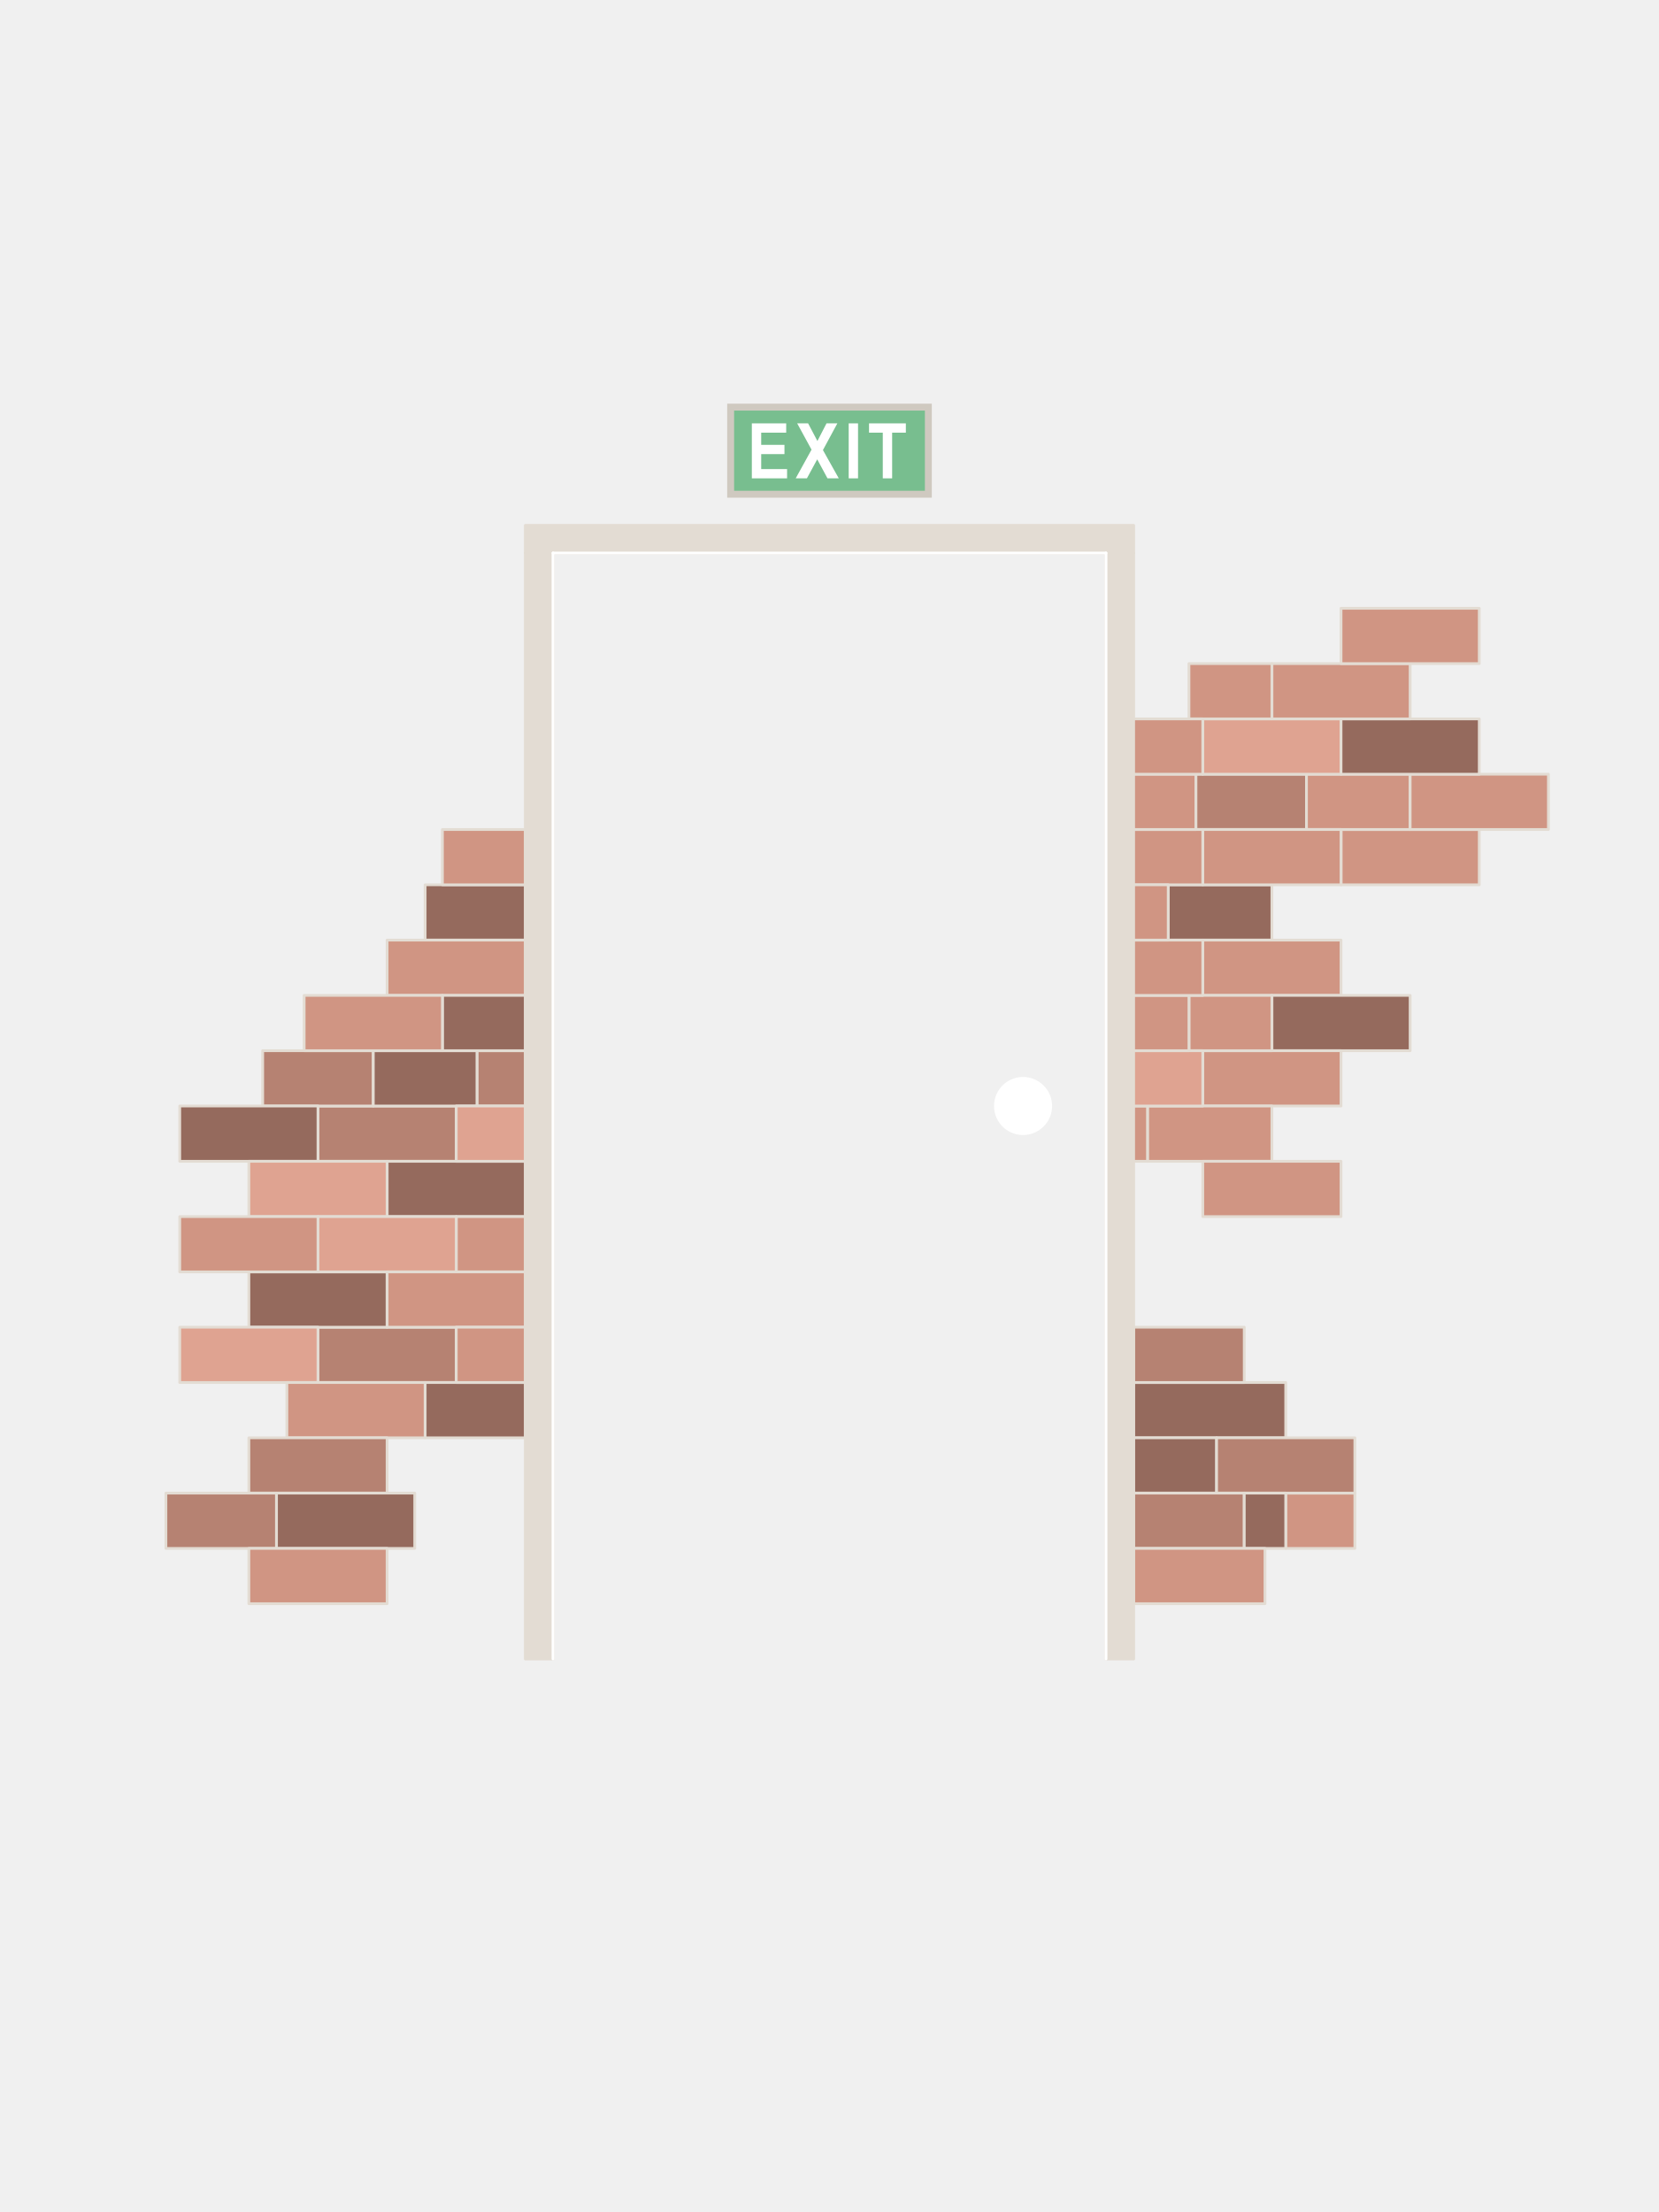
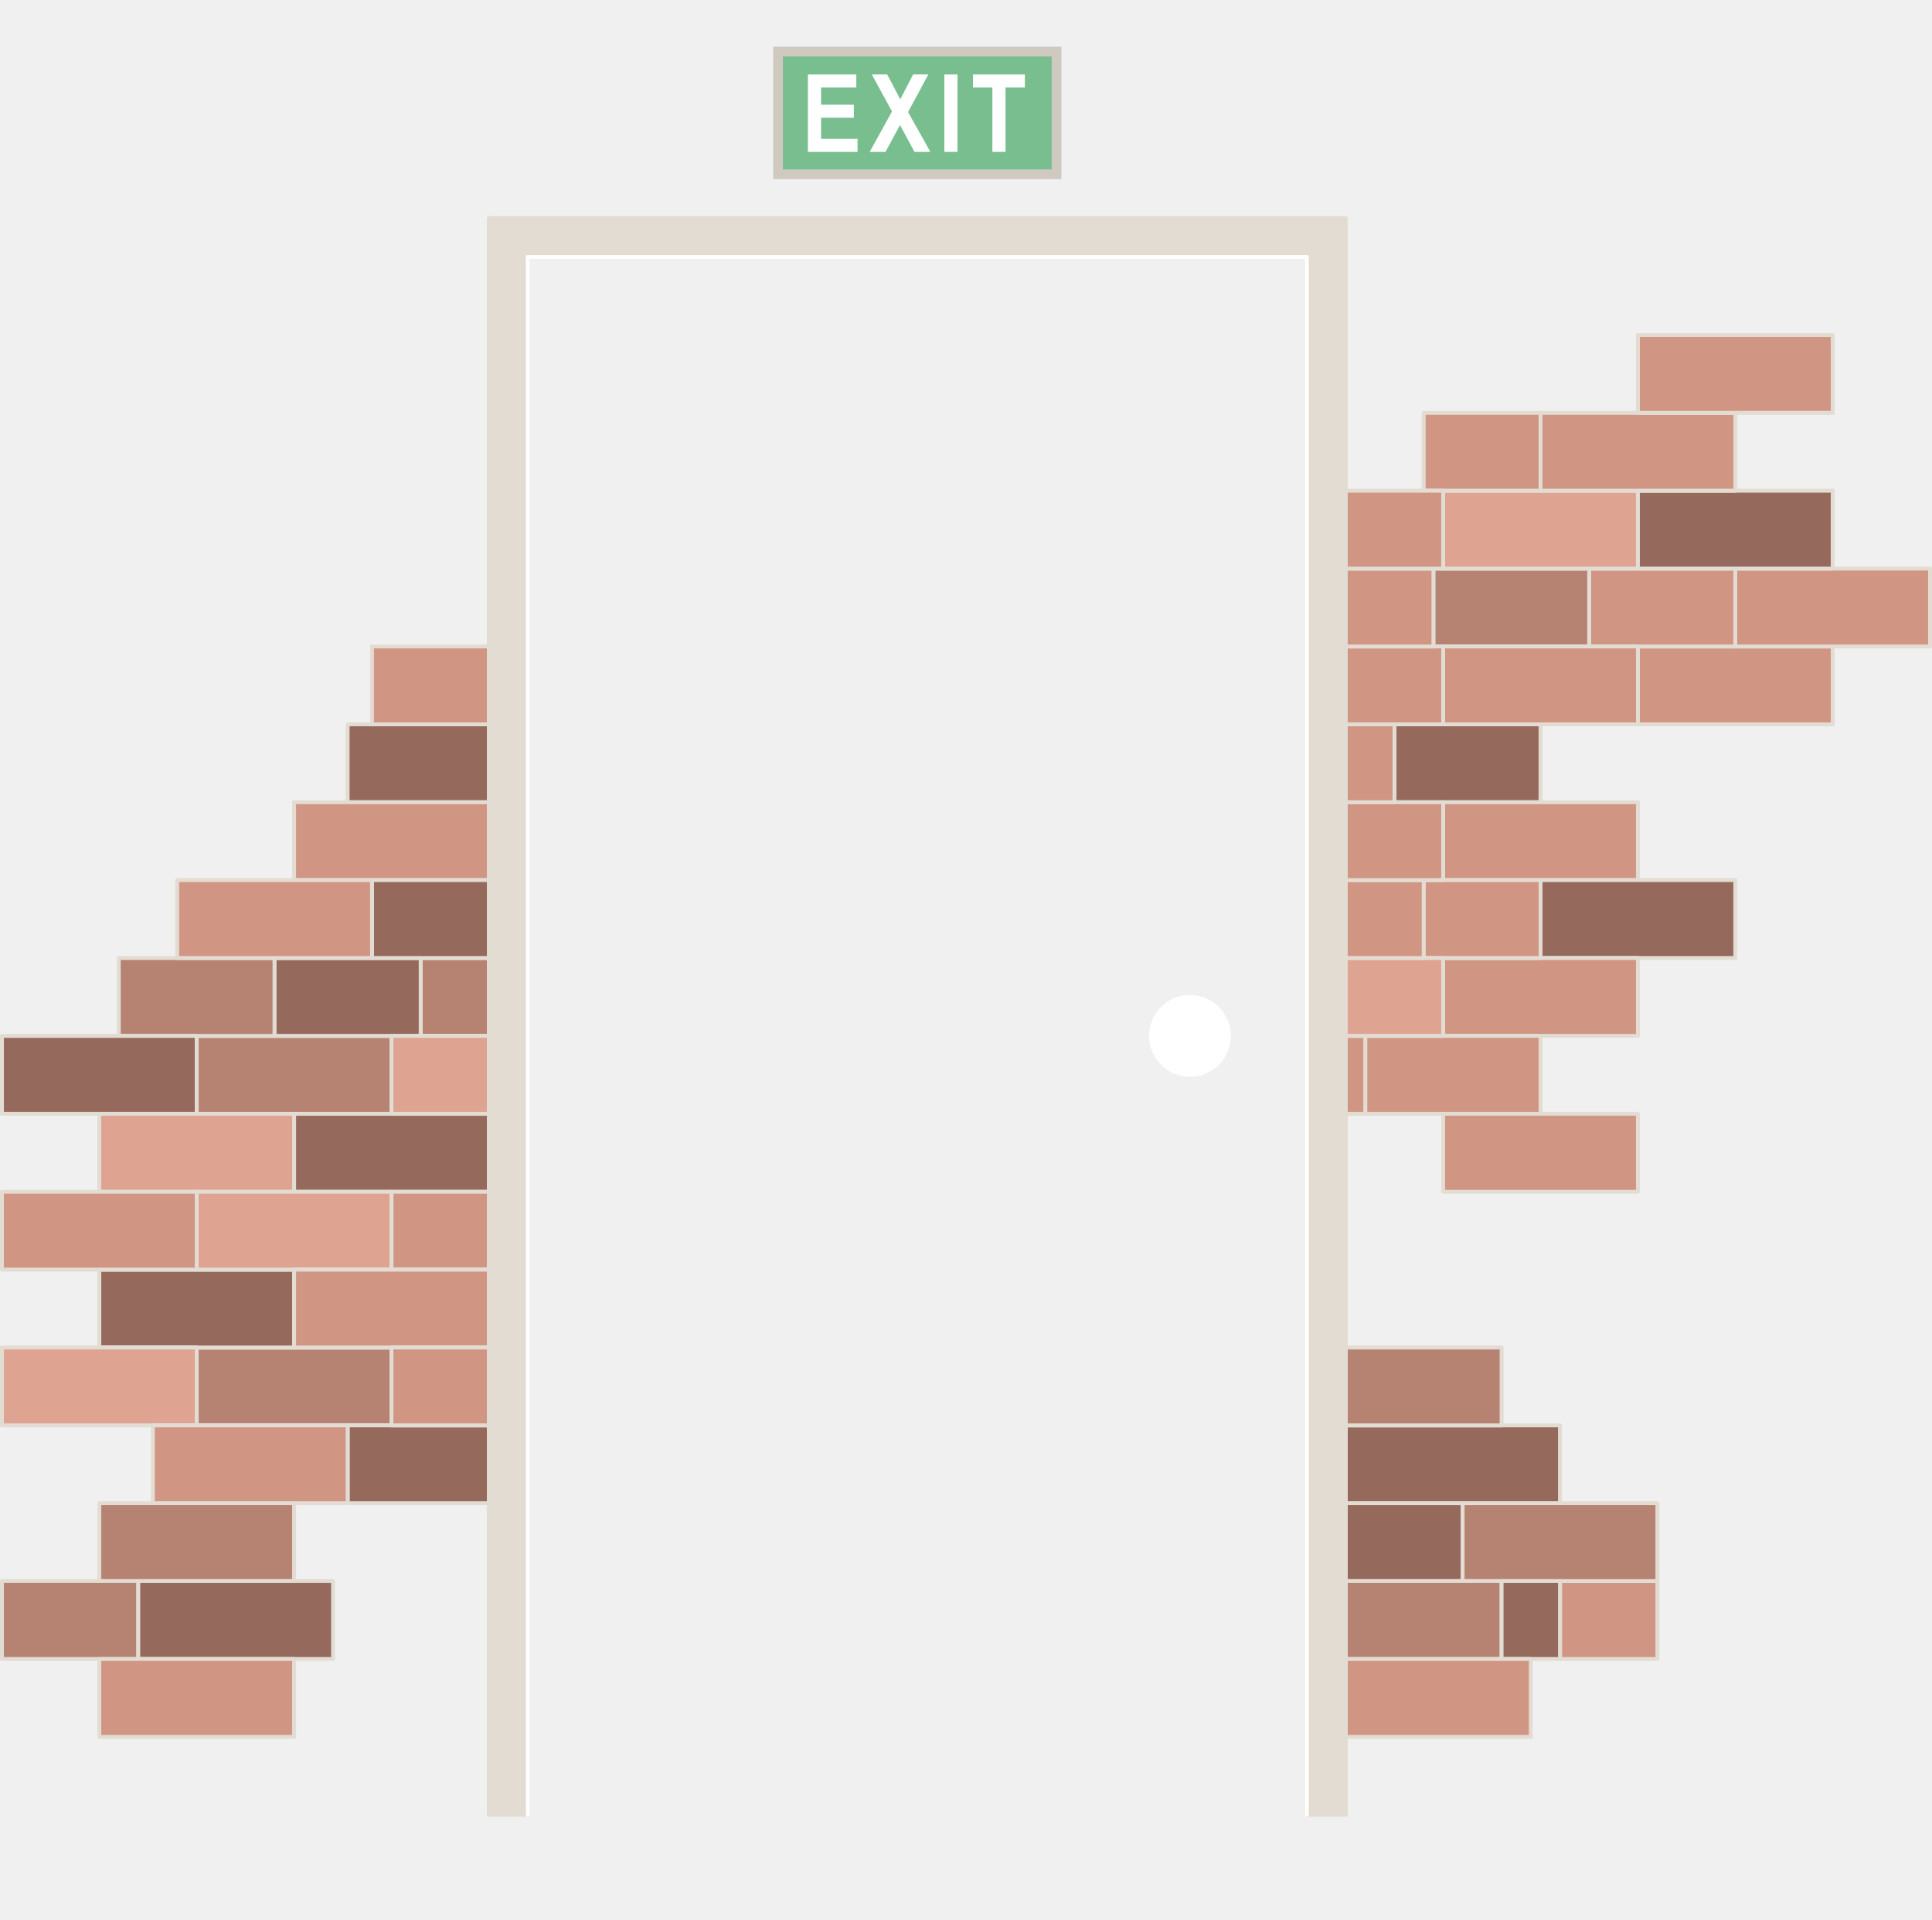
- <svg xmlns="http://www.w3.org/2000/svg" width="100%" height="100%" viewBox="0 0 600 800" version="1.1" xml:space="preserve" style="fill-rule:evenodd;clip-rule:evenodd;stroke-linecap:round;stroke-linejoin:round;stroke-miterlimit:1.5;">
-   <rect x="115" y="480" width="50" height="20" style="fill:#b68272;stroke:#e3dcd3;stroke-width:1px;" />
-   <rect x="90" y="460" width="50" height="20" style="fill:#956a5d;stroke:#e3dcd3;stroke-width:1px;" />
-   <rect x="410" y="500" width="55" height="20" style="fill:#956a5d;stroke:#e3dcd3;stroke-width:1px;" />
-   <rect x="410" y="520" width="30" height="20" style="fill:#956a5d;stroke:#e3dcd3;stroke-width:1px;" />
-   <rect x="153.75" y="500" width="36.25" height="20" style="fill:#956a5d;stroke:#e3dcd3;stroke-width:1px;" />
-   <rect x="153.75" y="320" width="36.25" height="20" style="fill:#956a5d;stroke:#e3dcd3;stroke-width:1px;" />
-   <rect x="65" y="480" width="50" height="20" style="fill:#dfa391;stroke:#e3dcd3;stroke-width:1px;" />
-   <rect x="103.75" y="500" width="50" height="20" style="fill:#d09583;stroke:#e3dcd3;stroke-width:1px;" />
-   <rect x="465" y="540" width="25" height="20" style="fill:#d09583;stroke:#e3dcd3;stroke-width:1px;" />
-   <rect x="140" y="340" width="50" height="20" style="fill:#d09583;stroke:#e3dcd3;stroke-width:1px;" />
-   <rect x="432.5" y="280" width="40" height="20" style="fill:#b68272;stroke:#e3dcd3;stroke-width:1px;" />
-   <rect x="115" y="400" width="50" height="20" style="fill:#b68272;stroke:#e3dcd3;stroke-width:1px;" />
-   <rect x="90" y="520" width="50" height="20" style="fill:#b68272;stroke:#e3dcd3;stroke-width:1px;" />
-   <rect x="440" y="520" width="50" height="20" style="fill:#b68272;stroke:#e3dcd3;stroke-width:1px;" />
-   <rect x="95" y="380" width="40" height="20" style="fill:#b68272;stroke:#e3dcd3;stroke-width:1px;" />
-   <rect x="172.5" y="380" width="17.5" height="20" style="fill:#b68272;stroke:#e3dcd3;stroke-width:1px;" />
-   <rect x="60" y="540" width="40" height="20" style="fill:#b68272;stroke:#e3dcd3;stroke-width:1px;" />
-   <rect x="410" y="540" width="40" height="20" style="fill:#b68272;stroke:#e3dcd3;stroke-width:1px;" />
-   <rect x="410" y="480" width="40" height="20" style="fill:#b68272;stroke:#e3dcd3;stroke-width:1px;" />
-   <rect x="422.5" y="320" width="37.5" height="20" style="fill:#956a5d;stroke:#e3dcd3;stroke-width:1px;" />
-   <rect x="135" y="380" width="37.5" height="20" style="fill:#956a5d;stroke:#e3dcd3;stroke-width:1px;" />
-   <rect x="435" y="340" width="50" height="20" style="fill:#d09583;stroke:#e3dcd3;stroke-width:1px;" />
-   <rect x="460" y="360" width="50" height="20" style="fill:#956a5d;stroke:#e3dcd3;stroke-width:1px;" />
-   <rect x="65" y="400" width="50" height="20" style="fill:#956a5d;stroke:#e3dcd3;stroke-width:1px;" />
-   <rect x="160" y="360" width="30" height="20" style="fill:#956a5d;stroke:#e3dcd3;stroke-width:1px;" />
-   <rect x="100" y="540" width="50" height="20" style="fill:#956a5d;stroke:#e3dcd3;stroke-width:1px;" />
-   <rect x="450" y="540" width="15" height="20" style="fill:#956a5d;stroke:#e3dcd3;stroke-width:1px;" />
-   <rect x="140" y="420" width="50" height="20" style="fill:#956a5d;stroke:#e3dcd3;stroke-width:1px;" />
-   <rect x="435" y="380" width="50" height="20" style="fill:#d09583;stroke:#e3dcd3;stroke-width:1px;" />
-   <rect x="110" y="360" width="50" height="20" style="fill:#d09583;stroke:#e3dcd3;stroke-width:1px;" />
-   <rect x="90" y="560" width="50" height="20" style="fill:#d09583;stroke:#e3dcd3;stroke-width:1px;" />
-   <rect x="410" y="560" width="47.5" height="20" style="fill:#d09583;stroke:#e3dcd3;stroke-width:1px;" />
-   <rect x="415" y="400" width="45" height="20" style="fill:#d09583;stroke:#e3dcd3;stroke-width:1px;" />
-   <rect x="435" y="420" width="50" height="20" style="fill:#d09583;stroke:#e3dcd3;stroke-width:1px;" />
-   <rect x="165" y="440" width="25" height="20" style="fill:#d09583;stroke:#e3dcd3;stroke-width:1px;" />
-   <rect x="430" y="360" width="30" height="20" style="fill:#d09583;stroke:#e3dcd3;stroke-width:1px;" />
-   <rect x="485" y="300" width="50" height="20" style="fill:#d09583;stroke:#e3dcd3;stroke-width:1px;" />
-   <rect x="472.5" y="280" width="37.5" height="20" style="fill:#d09583;stroke:#e3dcd3;stroke-width:1px;" />
-   <rect x="510" y="280" width="50" height="20" style="fill:#d09583;stroke:#e3dcd3;stroke-width:1px;" />
-   <rect x="435" y="260" width="50" height="20" style="fill:#dfa391;stroke:#e3dcd3;stroke-width:1px;" />
-   <rect x="90" y="420" width="50" height="20" style="fill:#dfa391;stroke:#e3dcd3;stroke-width:1px;" />
-   <rect x="165" y="400" width="25" height="20" style="fill:#dfa391;stroke:#e3dcd3;stroke-width:1px;" />
-   <rect x="115" y="440" width="50" height="20" style="fill:#dfa391;stroke:#e3dcd3;stroke-width:1px;" />
-   <rect x="485" y="260" width="50" height="20" style="fill:#956a5d;stroke:#e3dcd3;stroke-width:1px;" />
-   <rect x="460" y="240" width="50" height="20" style="fill:#d09583;stroke:#e3dcd3;stroke-width:1px;" />
-   <rect x="140" y="460" width="50" height="20" style="fill:#d09583;stroke:#e3dcd3;stroke-width:1px;" />
-   <rect x="430" y="240" width="30" height="20" style="fill:#d09583;stroke:#e3dcd3;stroke-width:1px;" />
-   <rect x="485" y="220" width="50" height="20" style="fill:#d09583;stroke:#e3dcd3;stroke-width:1px;" />
-   <rect x="435" y="300" width="50" height="20" style="fill:#d09583;stroke:#e3dcd3;stroke-width:1px;" />
-   <rect x="65" y="440" width="50" height="20" style="fill:#d09583;stroke:#e3dcd3;stroke-width:1px;" />
-   <rect x="165" y="480" width="25" height="20" style="fill:#d09583;stroke:#e3dcd3;stroke-width:1px;" />
-   <rect x="160" y="300" width="30" height="20" style="fill:#d09583;stroke:#e3dcd3;stroke-width:1px;" />
-   <rect x="190" y="200" width="10" height="400" style="fill:#e3dcd3;stroke:#e3dcd3;stroke-width:1px;" />
-   <rect x="190" y="190" width="220" height="10" style="fill:#e3dcd3;stroke:#e3dcd3;stroke-width:1px;" />
-   <rect x="400" y="200" width="10" height="400" style="fill:#e3dcd3;stroke:#e3dcd3;stroke-width:1px;" />
-   <rect x="410" y="400" width="5" height="20" style="fill:#d09583;stroke:#e3dcd3;stroke-width:1px;" />
-   <rect x="410" y="380" width="25" height="20" style="fill:#dfa391;stroke:#e3dcd3;stroke-width:1px;" />
-   <rect x="410" y="360" width="20" height="20" style="fill:#d09583;stroke:#e3dcd3;stroke-width:1px;" />
-   <rect x="410" y="340" width="25" height="20" style="fill:#d09583;stroke:#e3dcd3;stroke-width:1px;" />
-   <rect x="410" y="300" width="25" height="20" style="fill:#d09583;stroke:#e3dcd3;stroke-width:1px;" />
-   <rect x="410" y="320" width="12.5" height="20" style="fill:#d09583;stroke:#e3dcd3;stroke-width:1px;" />
-   <rect x="410" y="280" width="22.5" height="20" style="fill:#d09583;stroke:#e3dcd3;stroke-width:1px;" />
-   <rect x="410" y="260" width="25" height="20" style="fill:#d09583;stroke:#e3dcd3;stroke-width:1px;" />
-   <rect x="263" y="146" width="74" height="34" style="fill:#cfc9c0;" />
-   <rect x="265" y="148" width="70" height="30" style="fill:#78be8f;stroke:#cfc9c0;stroke-width:1px;" />
-   <path d="M271.914,173L271.914,153.116L284.338,153.116L284.338,156.48L275.297,156.48L275.297,160.888L283.71,160.888L283.71,164.238L275.297,164.238L275.297,169.65L284.659,169.65L284.659,173L271.914,173Z" style="fill:#fff;fill-rule:nonzero;" />
-   <path d="M287.776,173L293.502,162.624L288.313,153.116L292.268,153.116L295.628,159.504L298.92,153.116L302.84,153.116L297.628,162.773L303.355,173L299.274,173L295.559,166.123L291.833,173L287.776,173Z" style="fill:#fff;fill-rule:nonzero;" />
-   <rect x="306.94" y="153.116" width="3.383" height="19.884" style="fill:#fff;fill-rule:nonzero;" />
-   <path d="M319.27,173L319.27,156.48L314.298,156.48L314.298,153.116L327.614,153.116L327.614,156.48L322.654,156.48L322.654,173L319.27,173Z" style="fill:#fff;fill-rule:nonzero;" />
-   <path d="M200,200L200,600" style="fill:none;stroke:#fff;stroke-width:1px;" />
-   <path d="M400,600L400,200" style="fill:none;stroke:#fff;stroke-width:1px;" />
-   <path d="M400,200L200,200" style="fill:none;stroke:#fff;stroke-width:1px;" />
-   <circle cx="370" cy="400" r="10" style="fill:#fff;stroke:#fff;stroke-width:1px;" />
+ <svg xmlns="http://www.w3.org/2000/svg" width="100%" height="100%" viewBox="0 0 496 493" version="1.1" xml:space="preserve" style="fill-rule:evenodd;clip-rule:evenodd;stroke-linecap:round;stroke-linejoin:round;stroke-miterlimit:1.5;">
+   <rect x="50.5" y="346" width="50" height="20" style="fill:#b68272;stroke:#e3dcd3;stroke-width:1px;" />
+   <rect x="25.5" y="326" width="50" height="20" style="fill:#956a5d;stroke:#e3dcd3;stroke-width:1px;" />
+   <rect x="345.5" y="366" width="55" height="20" style="fill:#956a5d;stroke:#e3dcd3;stroke-width:1px;" />
+   <rect x="345.5" y="386" width="30" height="20" style="fill:#956a5d;stroke:#e3dcd3;stroke-width:1px;" />
+   <rect x="89.25" y="366" width="36.25" height="20" style="fill:#956a5d;stroke:#e3dcd3;stroke-width:1px;" />
+   <rect x="89.25" y="186" width="36.25" height="20" style="fill:#956a5d;stroke:#e3dcd3;stroke-width:1px;" />
+   <rect x="0.5" y="346" width="50" height="20" style="fill:#dfa391;stroke:#e3dcd3;stroke-width:1px;" />
+   <rect x="39.25" y="366" width="50" height="20" style="fill:#d09583;stroke:#e3dcd3;stroke-width:1px;" />
+   <rect x="400.5" y="406" width="25" height="20" style="fill:#d09583;stroke:#e3dcd3;stroke-width:1px;" />
+   <rect x="75.5" y="206" width="50" height="20" style="fill:#d09583;stroke:#e3dcd3;stroke-width:1px;" />
+   <rect x="368" y="146" width="40" height="20" style="fill:#b68272;stroke:#e3dcd3;stroke-width:1px;" />
+   <rect x="50.5" y="266" width="50" height="20" style="fill:#b68272;stroke:#e3dcd3;stroke-width:1px;" />
+   <rect x="25.5" y="386" width="50" height="20" style="fill:#b68272;stroke:#e3dcd3;stroke-width:1px;" />
+   <rect x="375.5" y="386" width="50" height="20" style="fill:#b68272;stroke:#e3dcd3;stroke-width:1px;" />
+   <rect x="30.5" y="246" width="40" height="20" style="fill:#b68272;stroke:#e3dcd3;stroke-width:1px;" />
+   <rect x="108" y="246" width="17.5" height="20" style="fill:#b68272;stroke:#e3dcd3;stroke-width:1px;" />
+   <rect x="0.5" y="406" width="35" height="20" style="fill:#b68272;stroke:#e3dcd3;stroke-width:1px;" />
+   <rect x="345.5" y="406" width="40" height="20" style="fill:#b68272;stroke:#e3dcd3;stroke-width:1px;" />
+   <rect x="345.5" y="346" width="40" height="20" style="fill:#b68272;stroke:#e3dcd3;stroke-width:1px;" />
+   <rect x="358" y="186" width="37.5" height="20" style="fill:#956a5d;stroke:#e3dcd3;stroke-width:1px;" />
+   <rect x="70.5" y="246" width="37.5" height="20" style="fill:#956a5d;stroke:#e3dcd3;stroke-width:1px;" />
+   <rect x="370.5" y="206" width="50" height="20" style="fill:#d09583;stroke:#e3dcd3;stroke-width:1px;" />
+   <rect x="395.5" y="226" width="50" height="20" style="fill:#956a5d;stroke:#e3dcd3;stroke-width:1px;" />
+   <rect x="0.5" y="266" width="50" height="20" style="fill:#956a5d;stroke:#e3dcd3;stroke-width:1px;" />
+   <rect x="95.5" y="226" width="30" height="20" style="fill:#956a5d;stroke:#e3dcd3;stroke-width:1px;" />
+   <rect x="35.5" y="406" width="50" height="20" style="fill:#956a5d;stroke:#e3dcd3;stroke-width:1px;" />
+   <rect x="385.5" y="406" width="15" height="20" style="fill:#956a5d;stroke:#e3dcd3;stroke-width:1px;" />
+   <rect x="75.5" y="286" width="50" height="20" style="fill:#956a5d;stroke:#e3dcd3;stroke-width:1px;" />
+   <rect x="370.5" y="246" width="50" height="20" style="fill:#d09583;stroke:#e3dcd3;stroke-width:1px;" />
+   <rect x="45.5" y="226" width="50" height="20" style="fill:#d09583;stroke:#e3dcd3;stroke-width:1px;" />
+   <rect x="25.5" y="426" width="50" height="20" style="fill:#d09583;stroke:#e3dcd3;stroke-width:1px;" />
+   <rect x="345.5" y="426" width="47.5" height="20" style="fill:#d09583;stroke:#e3dcd3;stroke-width:1px;" />
+   <rect x="350.5" y="266" width="45" height="20" style="fill:#d09583;stroke:#e3dcd3;stroke-width:1px;" />
+   <rect x="370.5" y="286" width="50" height="20" style="fill:#d09583;stroke:#e3dcd3;stroke-width:1px;" />
+   <rect x="100.5" y="306" width="25" height="20" style="fill:#d09583;stroke:#e3dcd3;stroke-width:1px;" />
+   <rect x="365.5" y="226" width="30" height="20" style="fill:#d09583;stroke:#e3dcd3;stroke-width:1px;" />
+   <rect x="420.5" y="166" width="50" height="20" style="fill:#d09583;stroke:#e3dcd3;stroke-width:1px;" />
+   <rect x="408" y="146" width="37.5" height="20" style="fill:#d09583;stroke:#e3dcd3;stroke-width:1px;" />
+   <rect x="445.5" y="146" width="50" height="20" style="fill:#d09583;stroke:#e3dcd3;stroke-width:1px;" />
+   <rect x="370.5" y="126" width="50" height="20" style="fill:#dfa391;stroke:#e3dcd3;stroke-width:1px;" />
+   <rect x="25.5" y="286" width="50" height="20" style="fill:#dfa391;stroke:#e3dcd3;stroke-width:1px;" />
+   <rect x="100.5" y="266" width="25" height="20" style="fill:#dfa391;stroke:#e3dcd3;stroke-width:1px;" />
+   <rect x="50.5" y="306" width="50" height="20" style="fill:#dfa391;stroke:#e3dcd3;stroke-width:1px;" />
+   <rect x="420.5" y="126" width="50" height="20" style="fill:#956a5d;stroke:#e3dcd3;stroke-width:1px;" />
+   <rect x="395.5" y="106" width="50" height="20" style="fill:#d09583;stroke:#e3dcd3;stroke-width:1px;" />
+   <rect x="75.5" y="326" width="50" height="20" style="fill:#d09583;stroke:#e3dcd3;stroke-width:1px;" />
+   <rect x="365.5" y="106" width="30" height="20" style="fill:#d09583;stroke:#e3dcd3;stroke-width:1px;" />
+   <rect x="420.5" y="86" width="50" height="20" style="fill:#d09583;stroke:#e3dcd3;stroke-width:1px;" />
+   <rect x="370.5" y="166" width="50" height="20" style="fill:#d09583;stroke:#e3dcd3;stroke-width:1px;" />
+   <rect x="0.5" y="306" width="50" height="20" style="fill:#d09583;stroke:#e3dcd3;stroke-width:1px;" />
+   <rect x="100.5" y="346" width="25" height="20" style="fill:#d09583;stroke:#e3dcd3;stroke-width:1px;" />
+   <rect x="95.5" y="166" width="30" height="20" style="fill:#d09583;stroke:#e3dcd3;stroke-width:1px;" />
+   <rect x="125.5" y="66" width="10" height="400" style="fill:#e3dcd3;stroke:#e3dcd3;stroke-width:1px;" />
+   <rect x="125.5" y="56" width="220" height="10" style="fill:#e3dcd3;stroke:#e3dcd3;stroke-width:1px;" />
+   <rect x="335.5" y="66" width="10" height="400" style="fill:#e3dcd3;stroke:#e3dcd3;stroke-width:1px;" />
+   <rect x="345.5" y="266" width="5" height="20" style="fill:#d09583;stroke:#e3dcd3;stroke-width:1px;" />
+   <rect x="345.5" y="246" width="25" height="20" style="fill:#dfa391;stroke:#e3dcd3;stroke-width:1px;" />
+   <rect x="345.5" y="226" width="20" height="20" style="fill:#d09583;stroke:#e3dcd3;stroke-width:1px;" />
+   <rect x="345.5" y="206" width="25" height="20" style="fill:#d09583;stroke:#e3dcd3;stroke-width:1px;" />
+   <rect x="345.5" y="166" width="25" height="20" style="fill:#d09583;stroke:#e3dcd3;stroke-width:1px;" />
+   <rect x="345.5" y="186" width="12.5" height="20" style="fill:#d09583;stroke:#e3dcd3;stroke-width:1px;" />
+   <rect x="345.5" y="146" width="22.5" height="20" style="fill:#d09583;stroke:#e3dcd3;stroke-width:1px;" />
+   <rect x="345.5" y="126" width="25" height="20" style="fill:#d09583;stroke:#e3dcd3;stroke-width:1px;" />
+   <rect x="198.5" y="12" width="74" height="34" style="fill:#cfc9c0;" />
+   <rect x="200.5" y="14" width="70" height="30" style="fill:#78be8f;stroke:#cfc9c0;stroke-width:1px;" />
+   <path d="M207.414,39L207.414,19.116L219.838,19.116L219.838,22.48L210.797,22.48L210.797,26.888L219.21,26.888L219.21,30.238L210.797,30.238L210.797,35.65L220.159,35.65L220.159,39L207.414,39Z" style="fill:#fff;fill-rule:nonzero;" />
+   <path d="M223.276,39L229.002,28.624L223.813,19.116L227.768,19.116L231.128,25.504L234.42,19.116L238.34,19.116L233.128,28.773L238.855,39L234.774,39L231.059,32.123L227.333,39L223.276,39Z" style="fill:#fff;fill-rule:nonzero;" />
+   <rect x="242.44" y="19.116" width="3.383" height="19.884" style="fill:#fff;fill-rule:nonzero;" />
+   <path d="M254.77,39L254.77,22.48L249.798,22.48L249.798,19.116L263.114,19.116L263.114,22.48L258.154,22.48L258.154,39L254.77,39Z" style="fill:#fff;fill-rule:nonzero;" />
+   <path d="M135.5,66L135.5,466" style="fill:none;stroke:#fff;stroke-width:1px;" />
+   <path d="M335.5,466L335.5,66" style="fill:none;stroke:#fff;stroke-width:1px;" />
+   <path d="M335.5,66L135.5,66" style="fill:none;stroke:#fff;stroke-width:1px;" />
+   <circle cx="305.5" cy="266" r="10" style="fill:#fff;stroke:#fff;stroke-width:1px;" />
</svg>
